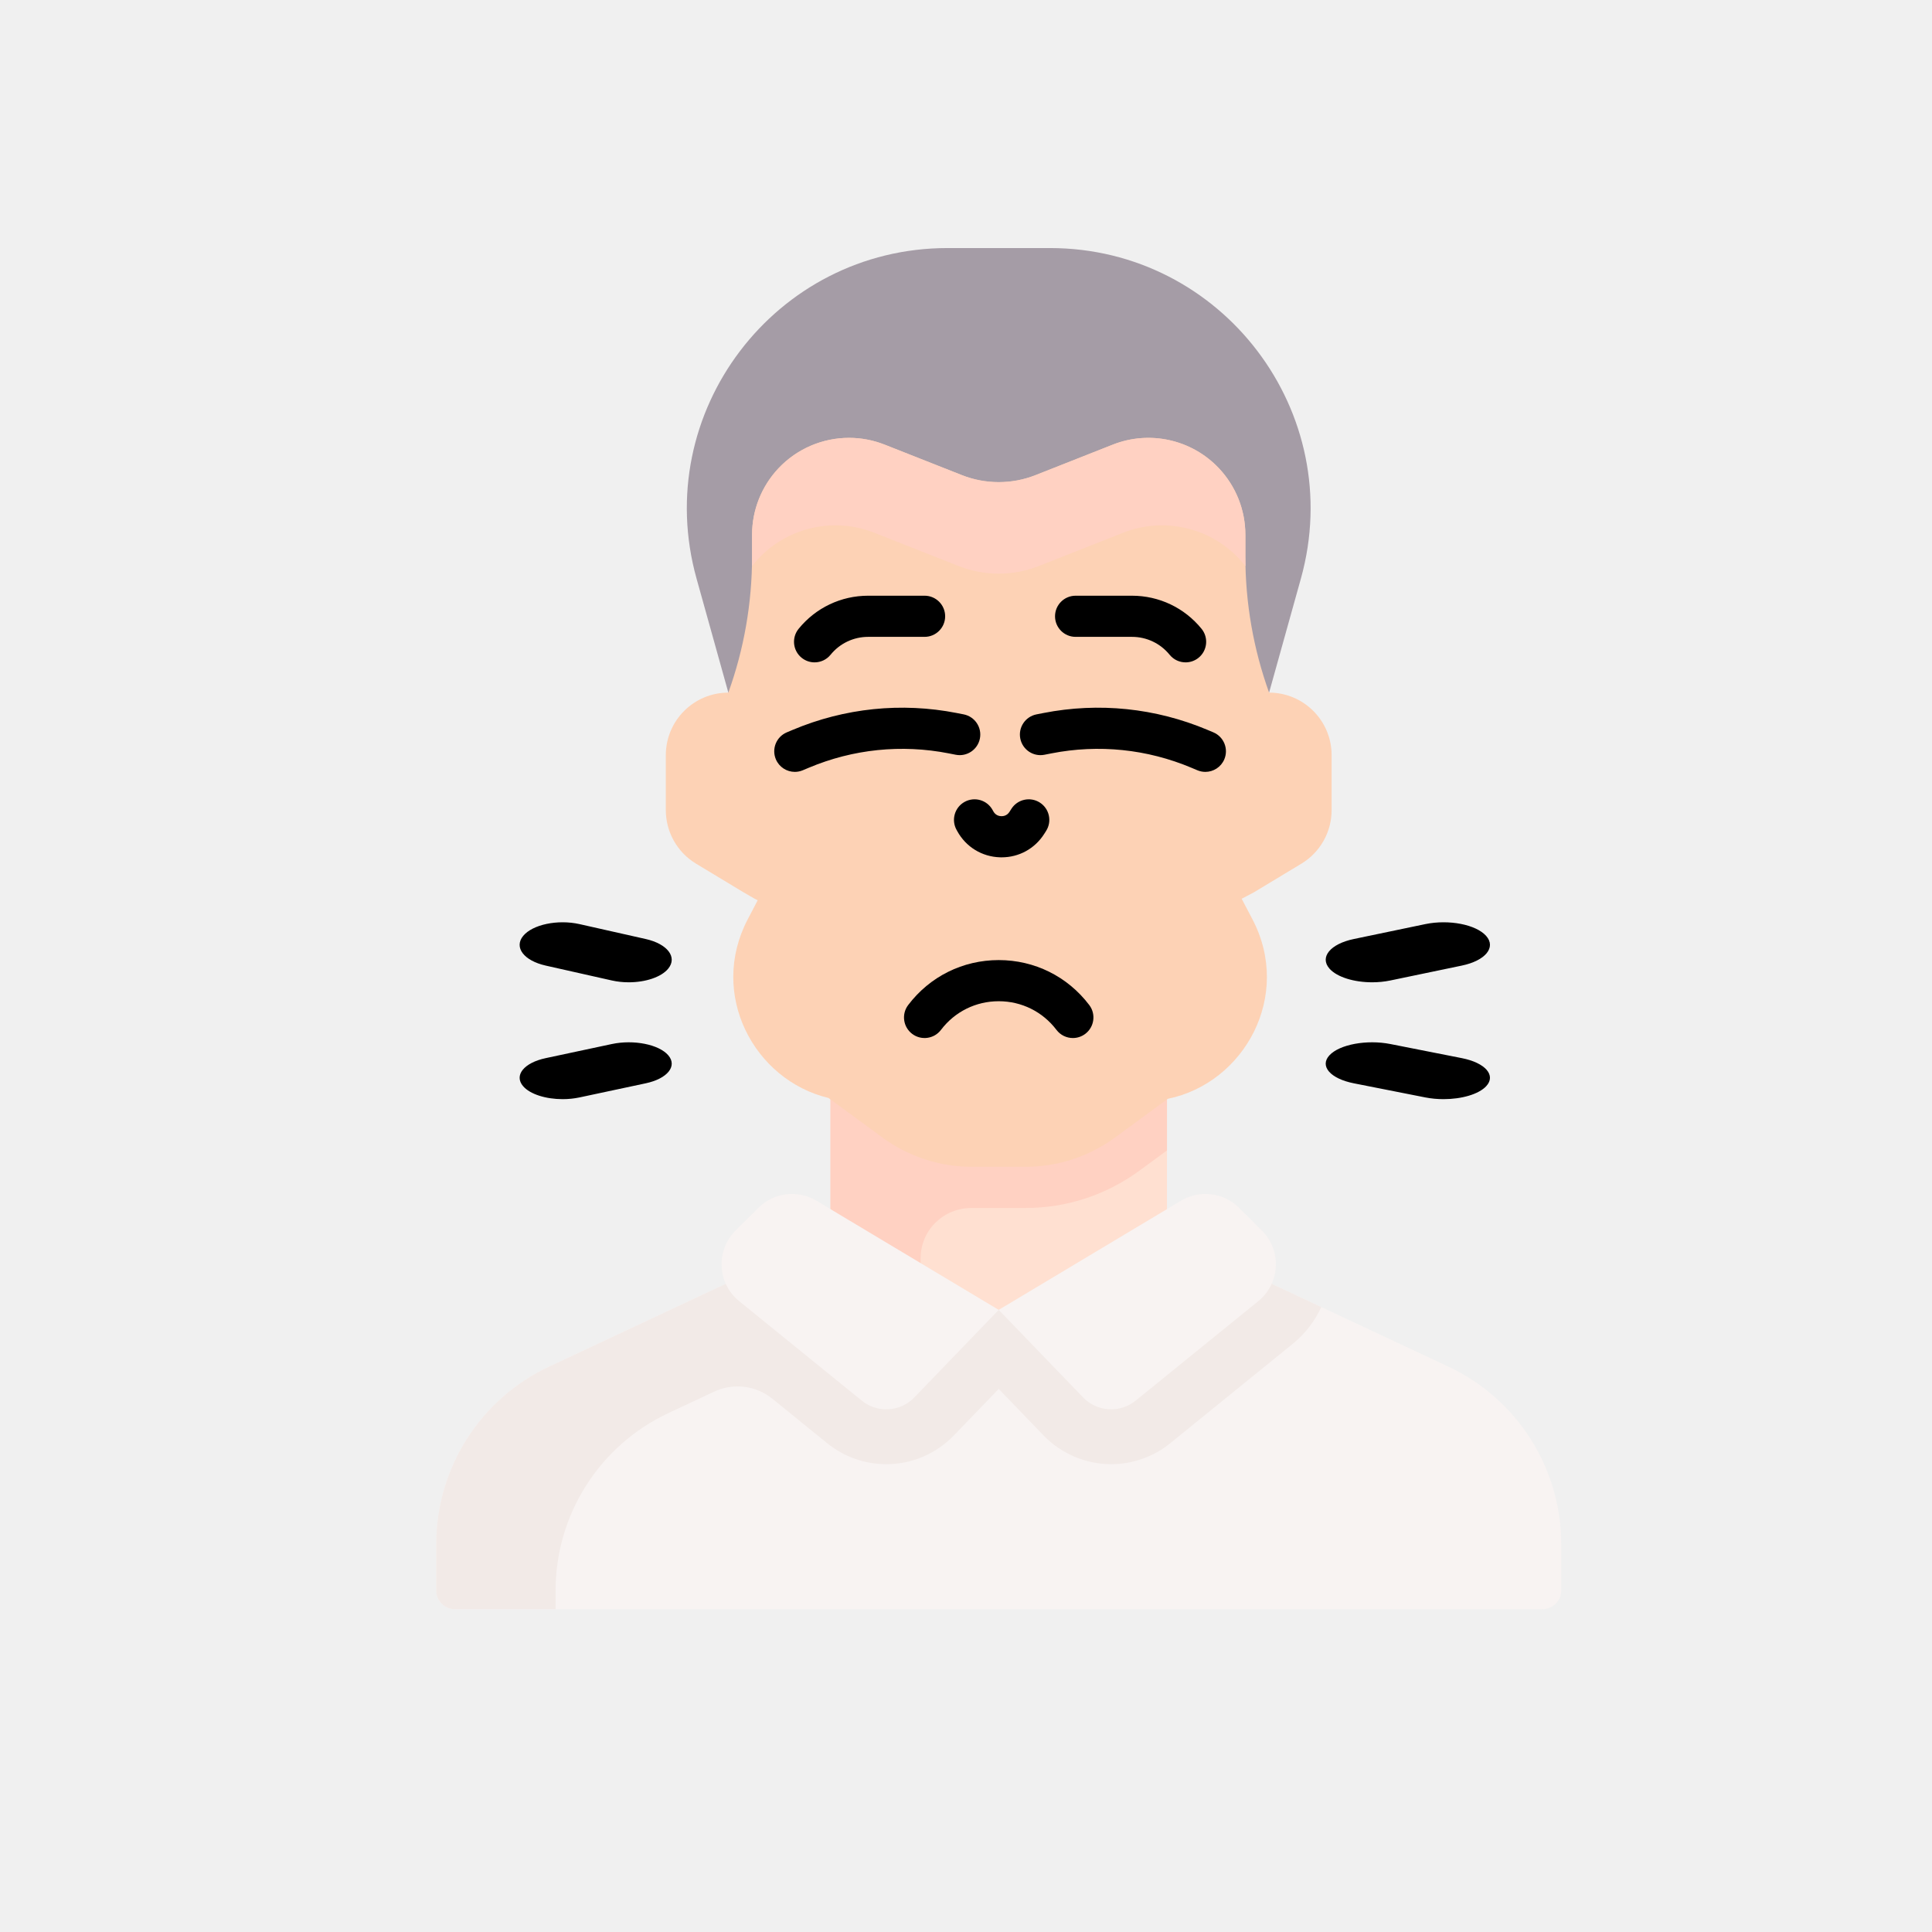
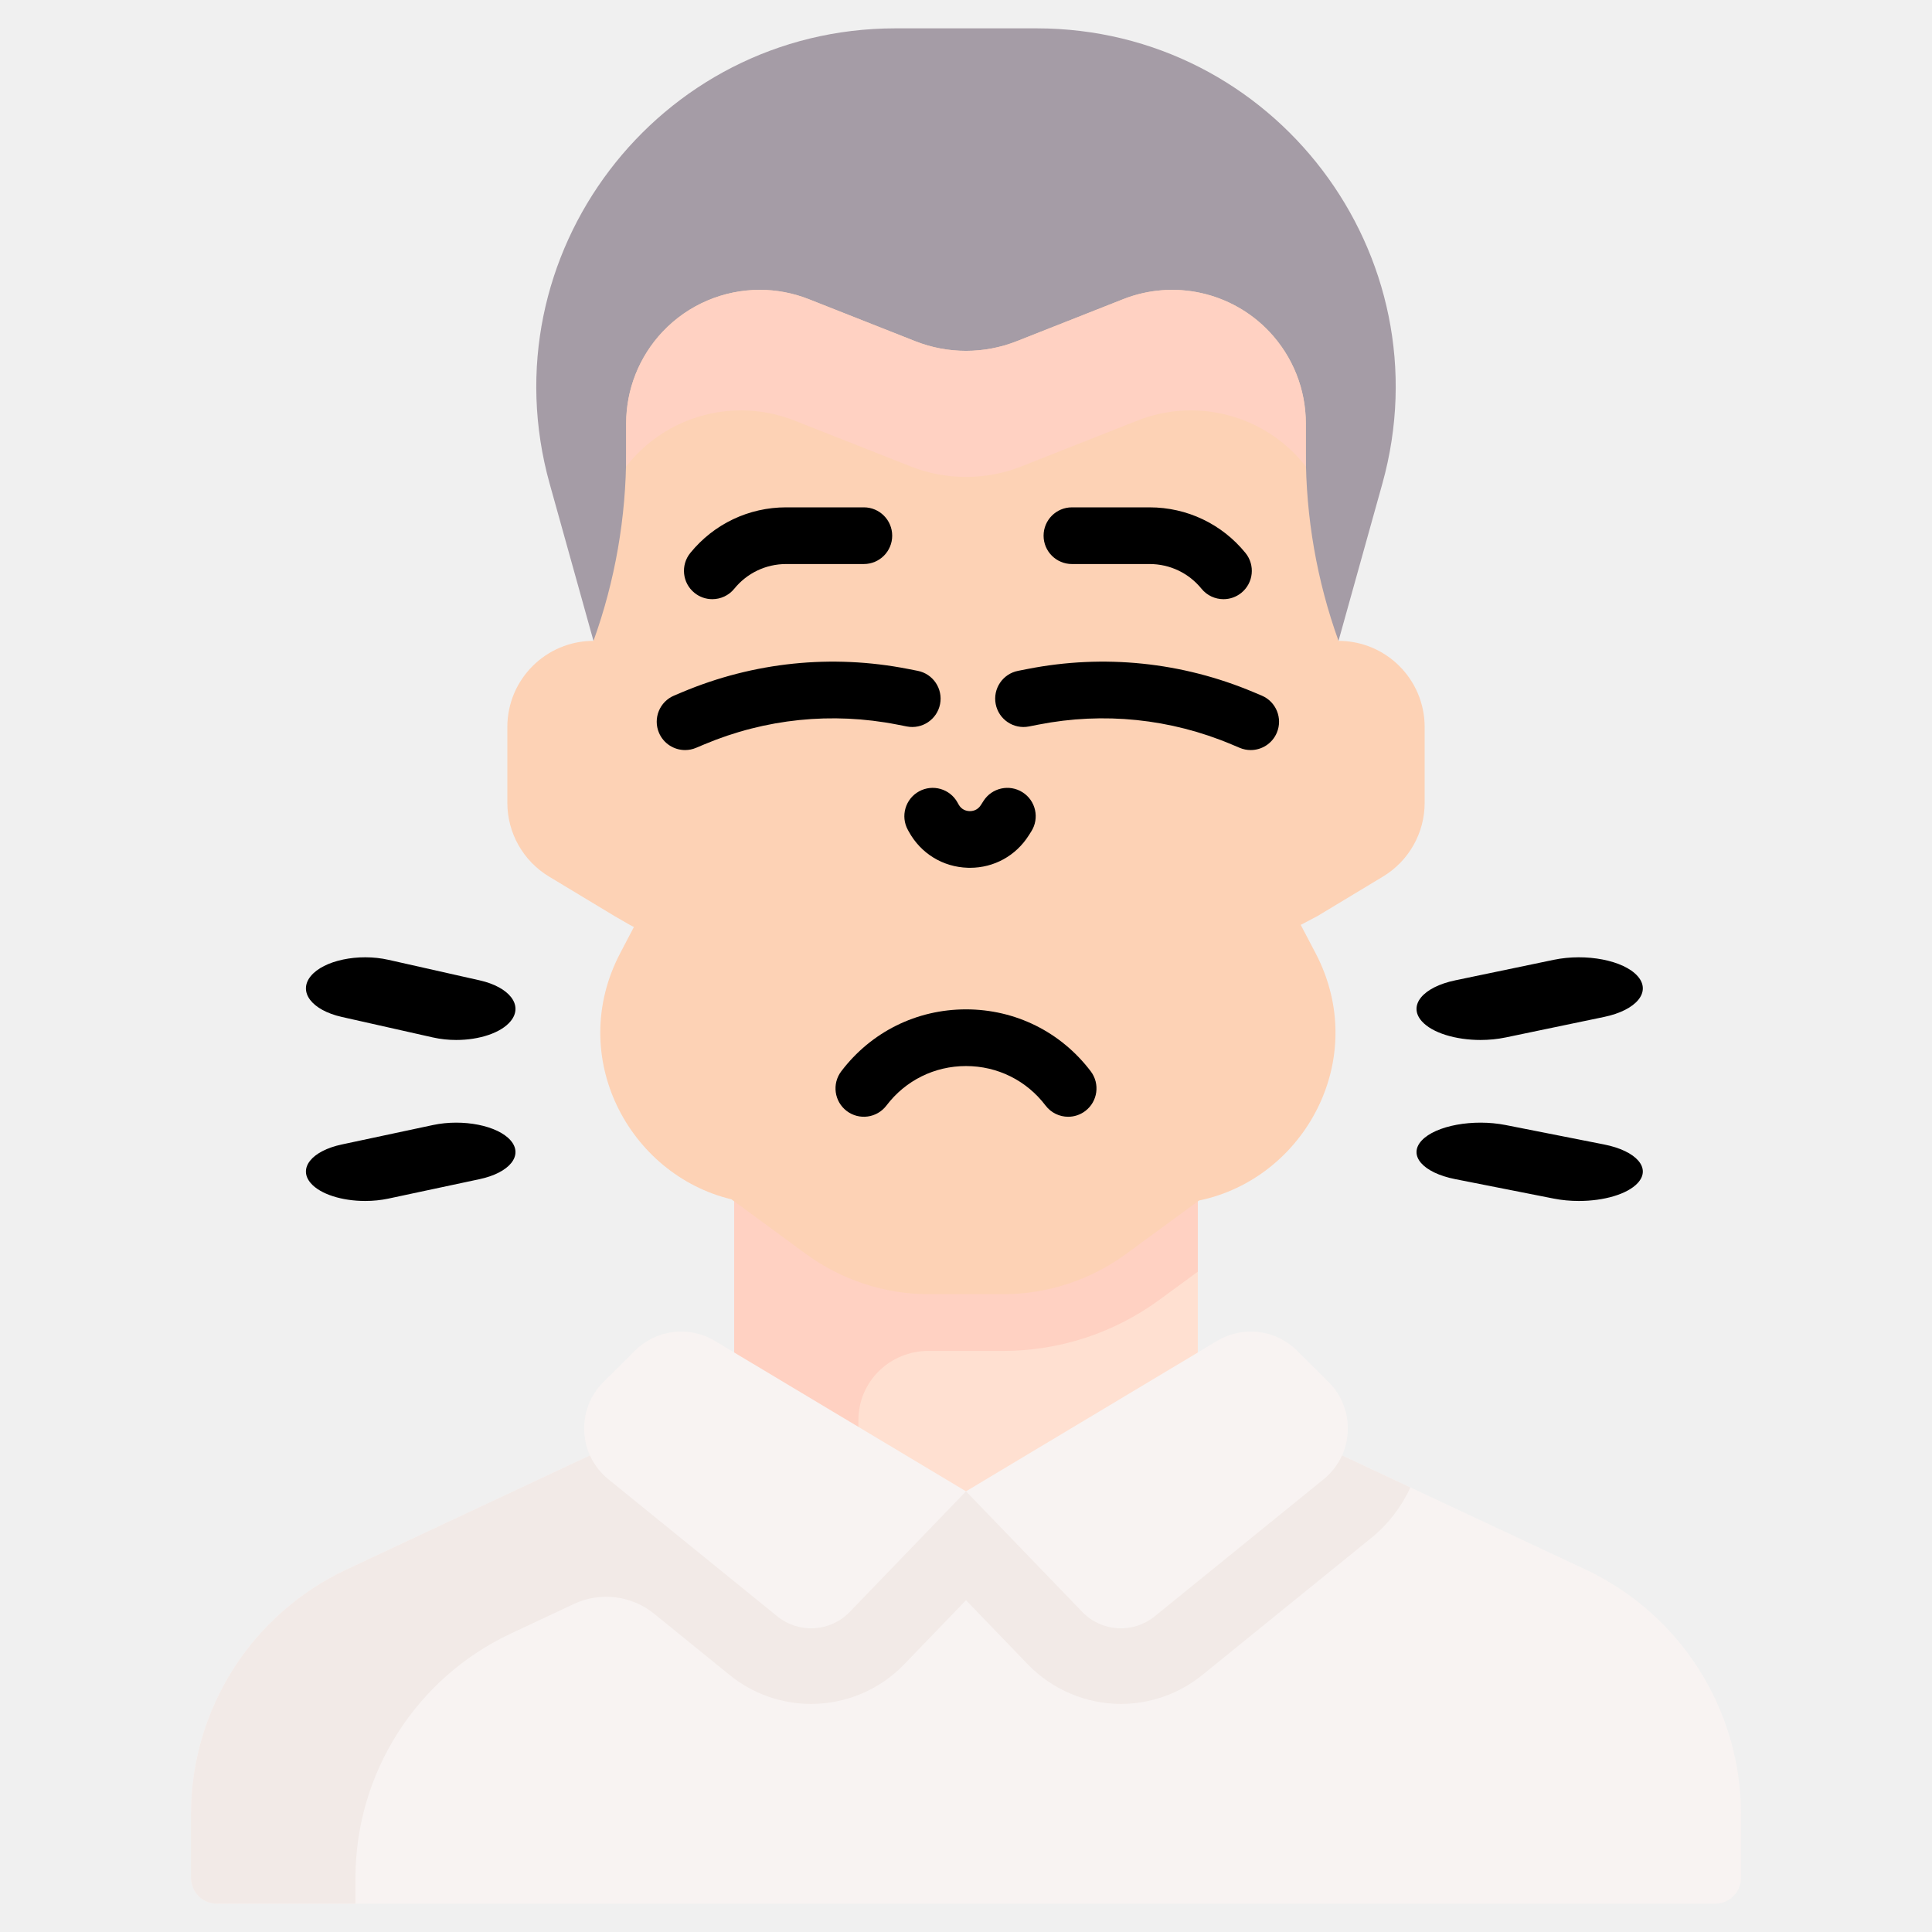
- <svg xmlns="http://www.w3.org/2000/svg" width="100" height="100" viewBox="0 0 587 620" fill="none">
+ <svg xmlns="http://www.w3.org/2000/svg" width="80" height="80" viewBox="0 0 450 450" fill="none">
  <g clip-path="url(#clip0)">
-     <path d="M390.765 222.27L400.969 185.684C415.834 132.383 375.759 79.602 320.424 79.602H287.576C232.241 79.602 192.166 132.383 207.031 185.684L217.235 222.27L238.566 270.617H374.099L390.765 222.27Z" fill="#A59CA6" />
-     <path d="M250.005 296.183H357.995V452.271H250.005V296.183Z" fill="#FFE0D1" />
-     <path d="M273.605 296.183H250.005V452.271H278.945V403.75C278.945 394.765 286.298 387.632 295.283 387.656H295.452H312.547C325.787 387.656 338.434 383.52 349.129 375.692L357.994 369.194V312.288V296.182H273.605V296.183Z" fill="#FFD1C2" />
-     <path d="M381.966 288.423L385.407 294.981C398.312 319.576 382.811 347.586 358.269 352.621C358.269 352.621 358.269 352.63 358.26 352.63L341.323 365.042C332.978 371.151 322.899 374.452 312.547 374.452H295.452C285.1 374.452 275.021 371.151 266.676 365.042L249.37 352.348C225.55 346.635 210.788 319.162 223.473 294.981L226.65 288.916L225.638 288.388L222.152 286.38L206.871 277.164C200.85 273.529 197.17 267.015 197.17 259.99V242.332C197.17 231.249 206.158 222.27 217.232 222.27C219.758 215.263 221.659 208.08 222.927 200.774C224.203 193.468 224.846 186.056 224.846 178.618V171.628C224.846 163.679 227.892 156.039 233.341 150.264C239.335 143.917 247.575 140.511 255.972 140.511C259.81 140.511 263.675 141.224 267.381 142.685L292.178 152.474C299.775 155.475 308.225 155.475 315.822 152.474L340.619 142.685C352.441 138.02 365.927 141.021 374.659 150.264C377.379 153.151 379.51 156.505 380.953 160.132C382.397 163.759 383.154 167.658 383.154 171.628V178.618C383.154 193.503 385.724 208.265 390.768 222.27C396.305 222.27 401.323 224.515 404.949 228.142C408.585 231.777 410.83 236.795 410.83 242.332V259.99C410.83 267.015 407.15 273.529 401.129 277.164L385.848 286.38L383.708 287.507L381.966 288.423Z" fill="#FDD2B5" />
-     <path d="M226.921 179.225C233.46 172.302 242.448 168.585 251.609 168.585C255.796 168.585 260.011 169.363 264.053 170.957L291.103 181.634C299.39 184.909 308.608 184.909 316.895 181.634L343.945 170.957C356.841 165.868 371.552 169.141 381.078 179.224C381.824 180.016 382.528 180.84 383.192 181.693C383.167 180.669 383.152 179.643 383.152 178.617V171.627C383.152 167.657 382.395 163.758 380.952 160.131C379.508 156.504 377.378 153.15 374.658 150.263C365.925 141.02 352.44 138.019 340.618 142.684L315.82 152.473C308.224 155.474 299.773 155.474 292.176 152.473L267.379 142.684C263.673 141.223 259.809 140.51 255.971 140.51C247.573 140.51 239.334 143.916 233.339 150.263C227.89 156.038 224.844 163.679 224.844 171.627V178.617C224.844 179.642 224.829 180.667 224.805 181.691C225.469 180.839 226.174 180.016 226.921 179.225Z" fill="#FFD1C2" />
-     <path d="M391.588 411.99L448.298 438.572C470.394 448.93 484.508 471.132 484.508 495.535V510.393C484.508 513.71 481.819 516.398 478.502 516.398H129.498C126.181 516.398 123.492 513.71 123.492 510.393V495.535C123.492 471.132 137.606 448.93 159.702 438.572L216.412 411.99L243.171 402.177L304 423.778L364.882 398.854L391.588 411.99Z" fill="#F8F3F2" />
-     <path d="M391.588 411.99L364.882 398.854L304 420.355L259.235 407.882L243.324 417.602V402.231L243.171 402.177L216.412 411.99L159.701 438.572C137.605 448.93 123.491 471.132 123.491 495.535V510.393C123.491 513.71 126.18 516.398 129.497 516.398H161.793V510.438C161.793 486.035 175.906 463.833 198.002 453.475L212.683 446.593C218.835 443.71 226.092 444.597 231.368 448.878L248.964 463.154C254.324 467.502 261.016 469.876 267.918 469.876H267.919C276.094 469.876 283.918 466.552 289.592 460.665L303.998 445.722L318.405 460.666C324.046 466.519 331.946 469.876 340.078 469.876C346.958 469.876 353.691 467.487 359.036 463.15L398.388 431.224C402.331 428.024 405.429 423.978 407.515 419.456L391.588 411.99Z" fill="#F2EAE7" />
-     <path d="M304 420.355L245.491 385.317C239.502 381.731 231.843 382.667 226.895 387.59L219.554 394.895C213.129 401.288 213.663 411.842 220.702 417.553L260.053 449.479C265.09 453.565 272.417 453.117 276.918 448.448L304 420.355Z" fill="#F8F3F2" />
-     <path d="M304 420.355L362.509 385.317C368.497 381.731 376.156 382.667 381.104 387.59L388.446 394.895C394.871 401.288 394.337 411.842 387.297 417.553L347.946 449.479C342.91 453.565 335.583 453.117 331.081 448.448L304 420.355Z" fill="#F8F3F2" />
-     <path d="M240.746 211.082C241.971 212.077 243.442 212.56 244.906 212.56C246.825 212.56 248.729 211.727 250.033 210.121C253 206.47 257.401 204.374 262.107 204.374H280.208C283.855 204.374 286.81 201.419 286.81 197.772C286.81 194.126 283.855 191.17 280.208 191.17H262.107C253.408 191.17 245.273 195.043 239.787 201.794C237.486 204.625 237.916 208.782 240.746 211.082Z" fill="black" />
-     <path d="M328.672 204.375H346.773C351.479 204.375 355.88 206.469 358.847 210.121C360.152 211.728 362.056 212.561 363.975 212.561C365.437 212.561 366.91 212.077 368.134 211.083C370.964 208.783 371.394 204.625 369.094 201.795C363.608 195.044 355.472 191.172 346.774 191.172H328.673C325.026 191.172 322.071 194.128 322.071 197.774C322.071 201.42 325.026 204.375 328.672 204.375Z" fill="black" />
-     <path d="M293.056 257.33C289.863 259.09 288.702 263.106 290.461 266.299L290.703 266.738C293.499 271.809 298.623 274.943 304.411 275.121C304.584 275.126 304.757 275.129 304.929 275.129C310.514 275.129 315.598 272.34 318.605 267.599L319.208 266.65C321.164 263.572 320.252 259.493 317.174 257.538C314.095 255.583 310.014 256.494 308.062 259.573L307.457 260.524C306.655 261.788 305.452 261.945 304.816 261.924C304.174 261.905 302.989 261.676 302.267 260.364L302.025 259.924C300.265 256.73 296.25 255.57 293.056 257.33Z" fill="black" />
-     <path d="M304 308.1C292.494 308.1 281.904 313.356 274.949 322.522C272.744 325.426 273.312 329.567 276.216 331.771C279.12 333.976 283.263 333.408 285.466 330.504C289.904 324.657 296.659 321.304 304 321.304C311.341 321.304 318.096 324.657 322.534 330.504C323.832 332.215 325.803 333.115 327.797 333.115C329.188 333.115 330.59 332.676 331.783 331.771C334.688 329.567 335.255 325.426 333.05 322.522C326.096 313.356 315.506 308.1 304 308.1Z" fill="black" />
-     <path d="M287.972 241.768L290.21 242.208C293.789 242.909 297.258 240.577 297.96 236.999C298.662 233.421 296.329 229.952 292.751 229.25L290.513 228.811C272.761 225.332 254.567 227.2 237.892 234.221L236.002 235.017C232.643 236.432 231.067 240.304 232.481 243.664C233.545 246.187 235.992 247.704 238.568 247.704C239.423 247.704 240.292 247.537 241.128 247.185L243.016 246.39C257.259 240.393 272.808 238.794 287.972 241.768Z" fill="black" />
-     <path d="M318.67 242.208L320.908 241.768C336.074 238.795 351.62 240.392 365.862 246.39L367.751 247.185C368.587 247.538 369.457 247.705 370.311 247.705C372.887 247.705 375.334 246.187 376.398 243.664C377.812 240.304 376.236 236.433 372.877 235.017L370.987 234.222C354.315 227.201 336.117 225.331 318.368 228.812L316.129 229.251C312.551 229.952 310.218 233.422 310.92 237C311.622 240.576 315.084 242.914 318.67 242.208Z" fill="black" />
-     <path d="M410.143 310.842C412.563 313.586 418.058 315.23 423.835 315.23C425.79 315.23 427.779 315.041 429.693 314.643L452.621 309.865C460.178 308.29 463.678 304.036 460.438 300.362C457.201 296.688 448.454 294.985 440.887 296.56L417.959 301.338C410.403 302.913 406.904 307.168 410.143 310.842Z" fill="black" />
-     <path d="M452.622 339.569L429.694 335.043C422.129 333.55 413.383 335.164 410.143 338.644C406.903 342.124 410.405 346.155 417.96 347.647L440.888 352.174C442.802 352.551 444.791 352.73 446.746 352.73C452.523 352.73 458.019 351.172 460.437 348.573C463.679 345.092 460.179 341.061 452.622 339.569Z" fill="black" />
-     <path d="M158.616 309.866L179.845 314.643C181.617 315.042 183.459 315.23 185.269 315.23C190.618 315.23 195.708 313.586 197.947 310.842C200.946 307.168 197.704 302.914 190.708 301.339L169.479 296.561C162.476 294.984 154.374 296.689 151.376 300.362C148.378 304.036 151.618 308.291 158.616 309.866Z" fill="black" />
-     <path d="M164.055 352.73C165.866 352.73 167.707 352.55 169.479 352.174L190.708 347.647C197.706 346.155 200.946 342.124 197.946 338.643C194.949 335.164 186.848 333.551 179.844 335.042L158.615 339.569C151.618 341.061 148.377 345.092 151.377 348.572C153.617 351.173 158.707 352.73 164.055 352.73Z" fill="black" />
+     <path d="M311.765 149.27L321.969 112.684C336.834 59.383 296.759 6.602 241.424 6.602H208.576C153.241 6.602 113.166 59.383 128.031 112.684L138.235 149.27L159.566 197.617H295.099L311.765 149.27Z" fill="#A59CA6" />
+     <path d="M171.005 223.183H278.995V379.271H171.005V223.183Z" fill="#FFE0D1" />
+     <path d="M194.605 223.183H171.005V379.271H199.945V330.75C199.945 321.765 207.298 314.632 216.283 314.656H216.452H233.547C246.787 314.656 259.434 310.52 270.129 302.692L278.994 296.194V239.288V223.182H194.605V223.183Z" fill="#FFD1C2" />
+     <path d="M302.966 215.423L306.407 221.981C319.312 246.576 303.811 274.586 279.269 279.621C279.269 279.621 279.269 279.63 279.26 279.63L262.323 292.042C253.978 298.151 243.899 301.452 233.547 301.452H216.452C206.1 301.452 196.021 298.151 187.676 292.042L170.37 279.348C146.55 273.635 131.788 246.162 144.473 221.981L147.65 215.916L146.638 215.388L143.152 213.38L127.871 204.164C121.85 200.529 118.17 194.015 118.17 186.99V169.332C118.17 158.249 127.158 149.27 138.232 149.27C140.758 142.263 142.659 135.08 143.927 127.774C145.203 120.468 145.846 113.056 145.846 105.618V98.628C145.846 90.68 148.892 83.039 154.341 77.264C160.335 70.917 168.575 67.511 176.972 67.511C180.81 67.511 184.675 68.224 188.381 69.685L213.178 79.474C220.775 82.475 229.225 82.475 236.822 79.474L261.619 69.685C273.441 65.02 286.927 68.021 295.659 77.264C298.379 80.151 300.51 83.505 301.953 87.132C303.397 90.759 304.154 94.658 304.154 98.628V105.618C304.154 120.503 306.724 135.265 311.768 149.27C317.305 149.27 322.323 151.515 325.949 155.142C329.585 158.777 331.83 163.795 331.83 169.332V186.99C331.83 194.015 328.15 200.529 322.129 204.164L306.848 213.38L304.708 214.507L302.966 215.423Z" fill="#FDD2B5" />
+     <path d="M147.921 106.225C154.46 99.302 163.448 95.585 172.609 95.585C176.796 95.585 181.011 96.363 185.053 97.957L212.103 108.634C220.39 111.909 229.608 111.909 237.895 108.634L264.945 97.957C277.841 92.868 292.552 96.141 302.078 106.224C302.824 107.016 303.528 107.84 304.192 108.693C304.167 107.669 304.152 106.643 304.152 105.617V98.627C304.152 94.657 303.395 90.758 301.952 87.131C300.508 83.504 298.378 80.15 295.658 77.263C286.925 68.02 273.44 65.019 261.618 69.684L236.82 79.473C229.224 82.474 220.773 82.474 213.176 79.473L188.379 69.684C184.673 68.223 180.809 67.51 176.971 67.51C168.573 67.51 160.334 70.916 154.339 77.263C148.89 83.038 145.844 90.678 145.844 98.627V105.617C145.844 106.642 145.829 107.667 145.805 108.691C146.469 107.839 147.174 107.016 147.921 106.225Z" fill="#FFD1C2" />
+     <path d="M312.588 338.99L369.298 365.572C391.394 375.93 405.508 398.132 405.508 422.535V437.393C405.508 440.71 402.819 443.398 399.503 443.398H50.498C47.181 443.398 44.493 440.71 44.493 437.393V422.535C44.493 398.132 58.606 375.93 80.703 365.572L137.412 338.99L164.171 329.177L225 350.778L285.882 325.854L312.588 338.99Z" fill="#F8F3F2" />
+     <path d="M312.588 338.99L285.882 325.854L225 347.355L180.236 334.882L164.324 344.602V329.231L164.171 329.177L137.412 338.99L80.702 365.572C58.605 375.93 44.492 398.132 44.492 422.535V437.393C44.492 440.71 47.18 443.398 50.497 443.398H82.793V437.438C82.793 413.035 96.907 390.833 119.002 380.475L133.683 373.593C139.835 370.71 147.093 371.597 152.368 375.878L169.964 390.154C175.324 394.502 182.016 396.876 188.919 396.876H188.92C197.095 396.876 204.919 393.552 210.593 387.665L224.998 372.722L239.405 387.666C245.047 393.519 252.946 396.876 261.078 396.876C267.958 396.876 274.691 394.487 280.036 390.15L319.388 358.224C323.331 355.024 326.429 350.978 328.515 346.456L312.588 338.99Z" fill="#F2EAE7" />
+     <path d="M225 347.355L166.491 312.317C160.503 308.731 152.843 309.667 147.895 314.59L140.554 321.895C134.129 328.288 134.663 338.842 141.703 344.553L181.053 376.479C186.09 380.565 193.417 380.117 197.919 375.448L225 347.355Z" fill="#F8F3F2" />
+     <path d="M225 347.355L283.509 312.317C289.497 308.731 297.157 309.667 302.105 314.59L309.446 321.895C315.871 328.288 315.337 338.842 308.297 344.553L268.947 376.479C263.91 380.565 256.583 380.117 252.082 375.448L225 347.355Z" fill="#F8F3F2" />
+     <path d="M161.746 138.082C162.971 139.077 164.442 139.56 165.906 139.56C167.825 139.56 169.729 138.727 171.033 137.121C174 133.47 178.401 131.374 183.107 131.374H201.208C204.855 131.374 207.81 128.419 207.81 124.772C207.81 121.126 204.855 118.17 201.208 118.17H183.107C174.408 118.17 166.273 122.043 160.787 128.794C158.486 131.625 158.916 135.782 161.746 138.082Z" fill="black" />
+     <path d="M249.672 131.375H267.773C272.479 131.375 276.88 133.469 279.847 137.121C281.152 138.728 283.056 139.561 284.975 139.561C286.437 139.561 287.91 139.077 289.134 138.083C291.964 135.783 292.394 131.625 290.094 128.795C284.608 122.044 276.472 118.172 267.774 118.172H249.673C246.026 118.172 243.071 121.128 243.071 124.774C243.071 128.42 246.026 131.375 249.672 131.375Z" fill="black" />
+     <path d="M214.056 184.33C210.863 186.09 209.702 190.106 211.461 193.299L211.703 193.738C214.499 198.809 219.623 201.943 225.411 202.121C225.584 202.126 225.757 202.129 225.929 202.129C231.514 202.129 236.598 199.34 239.605 194.599L240.208 193.65C242.164 190.572 241.252 186.493 238.174 184.538C235.095 182.583 231.014 183.494 229.062 186.573L228.457 187.524C227.655 188.788 226.452 188.945 225.816 188.924C225.174 188.905 223.989 188.676 223.267 187.364L223.025 186.924C221.265 183.73 217.25 182.57 214.056 184.33Z" fill="black" />
+     <path d="M225 235.1C213.494 235.1 202.904 240.356 195.949 249.522C193.744 252.426 194.312 256.567 197.216 258.771C200.12 260.976 204.263 260.408 206.466 257.504C210.904 251.657 217.659 248.304 225 248.304C232.341 248.304 239.096 251.657 243.534 257.504C244.832 259.215 246.803 260.115 248.797 260.115C250.188 260.115 251.59 259.676 252.783 258.771C255.688 256.567 256.255 252.426 254.05 249.522C247.096 240.356 236.506 235.1 225 235.1Z" fill="black" />
+     <path d="M208.972 168.768L211.21 169.208C214.789 169.909 218.258 167.577 218.96 163.999C219.662 160.421 217.329 156.952 213.751 156.25L211.513 155.811C193.761 152.332 175.567 154.2 158.892 161.221L157.002 162.017C153.643 163.432 152.067 167.304 153.481 170.664C154.545 173.187 156.992 174.704 159.568 174.704C160.423 174.704 161.292 174.537 162.128 174.185L164.016 173.39C178.259 167.393 193.808 165.794 208.972 168.768Z" fill="black" />
+     <path d="M239.67 169.208L241.908 168.768C257.074 165.795 272.62 167.392 286.862 173.39L288.751 174.185C289.587 174.538 290.457 174.705 291.311 174.705C293.887 174.705 296.334 173.187 297.398 170.664C298.812 167.304 297.236 163.433 293.877 162.017L291.987 161.222C275.315 154.201 257.117 152.331 239.368 155.812L237.129 156.251C233.551 156.952 231.218 160.422 231.92 164C232.622 167.576 236.084 169.914 239.67 169.208Z" fill="black" />
+     <path d="M331.143 237.842C333.563 240.586 339.058 242.23 344.835 242.23C346.79 242.23 348.779 242.041 350.693 241.643L373.621 236.865C381.178 235.29 384.678 231.036 381.438 227.362C378.201 223.688 369.454 221.985 361.887 223.56L338.959 228.338C331.403 229.913 327.904 234.168 331.143 237.842Z" fill="black" />
+     <path d="M373.622 266.569L350.694 262.043C343.129 260.55 334.383 262.164 331.143 265.644C327.903 269.124 331.405 273.155 338.96 274.647L361.888 279.174C363.802 279.551 365.791 279.73 367.746 279.73C373.523 279.73 379.019 278.172 381.437 275.573C384.679 272.092 381.179 268.061 373.622 266.569Z" fill="black" />
+     <path d="M79.616 236.866L100.846 241.643C102.618 242.042 104.459 242.23 106.27 242.23C111.618 242.23 116.708 240.586 118.947 237.842C121.947 234.168 118.704 229.914 111.709 228.339L90.479 223.561C83.476 221.984 75.374 223.689 72.376 227.362C69.378 231.036 72.619 235.291 79.616 236.866Z" fill="black" />
+     <path d="M85.055 279.73C86.866 279.73 88.708 279.55 90.48 279.174L111.708 274.647C118.706 273.155 121.946 269.124 118.947 265.643C115.949 262.164 107.849 260.551 100.844 262.042L79.615 266.569C72.618 268.061 69.377 272.092 72.377 275.572C74.618 278.173 79.707 279.73 85.055 279.73Z" fill="black" />
  </g>
  <defs>
    <clipPath id="clip0">
-       <rect width="450" height="450" fill="white" transform="translate(79 73)" />
+       <rect width="450" height="450" fill="white" />
    </clipPath>
  </defs>
</svg>
